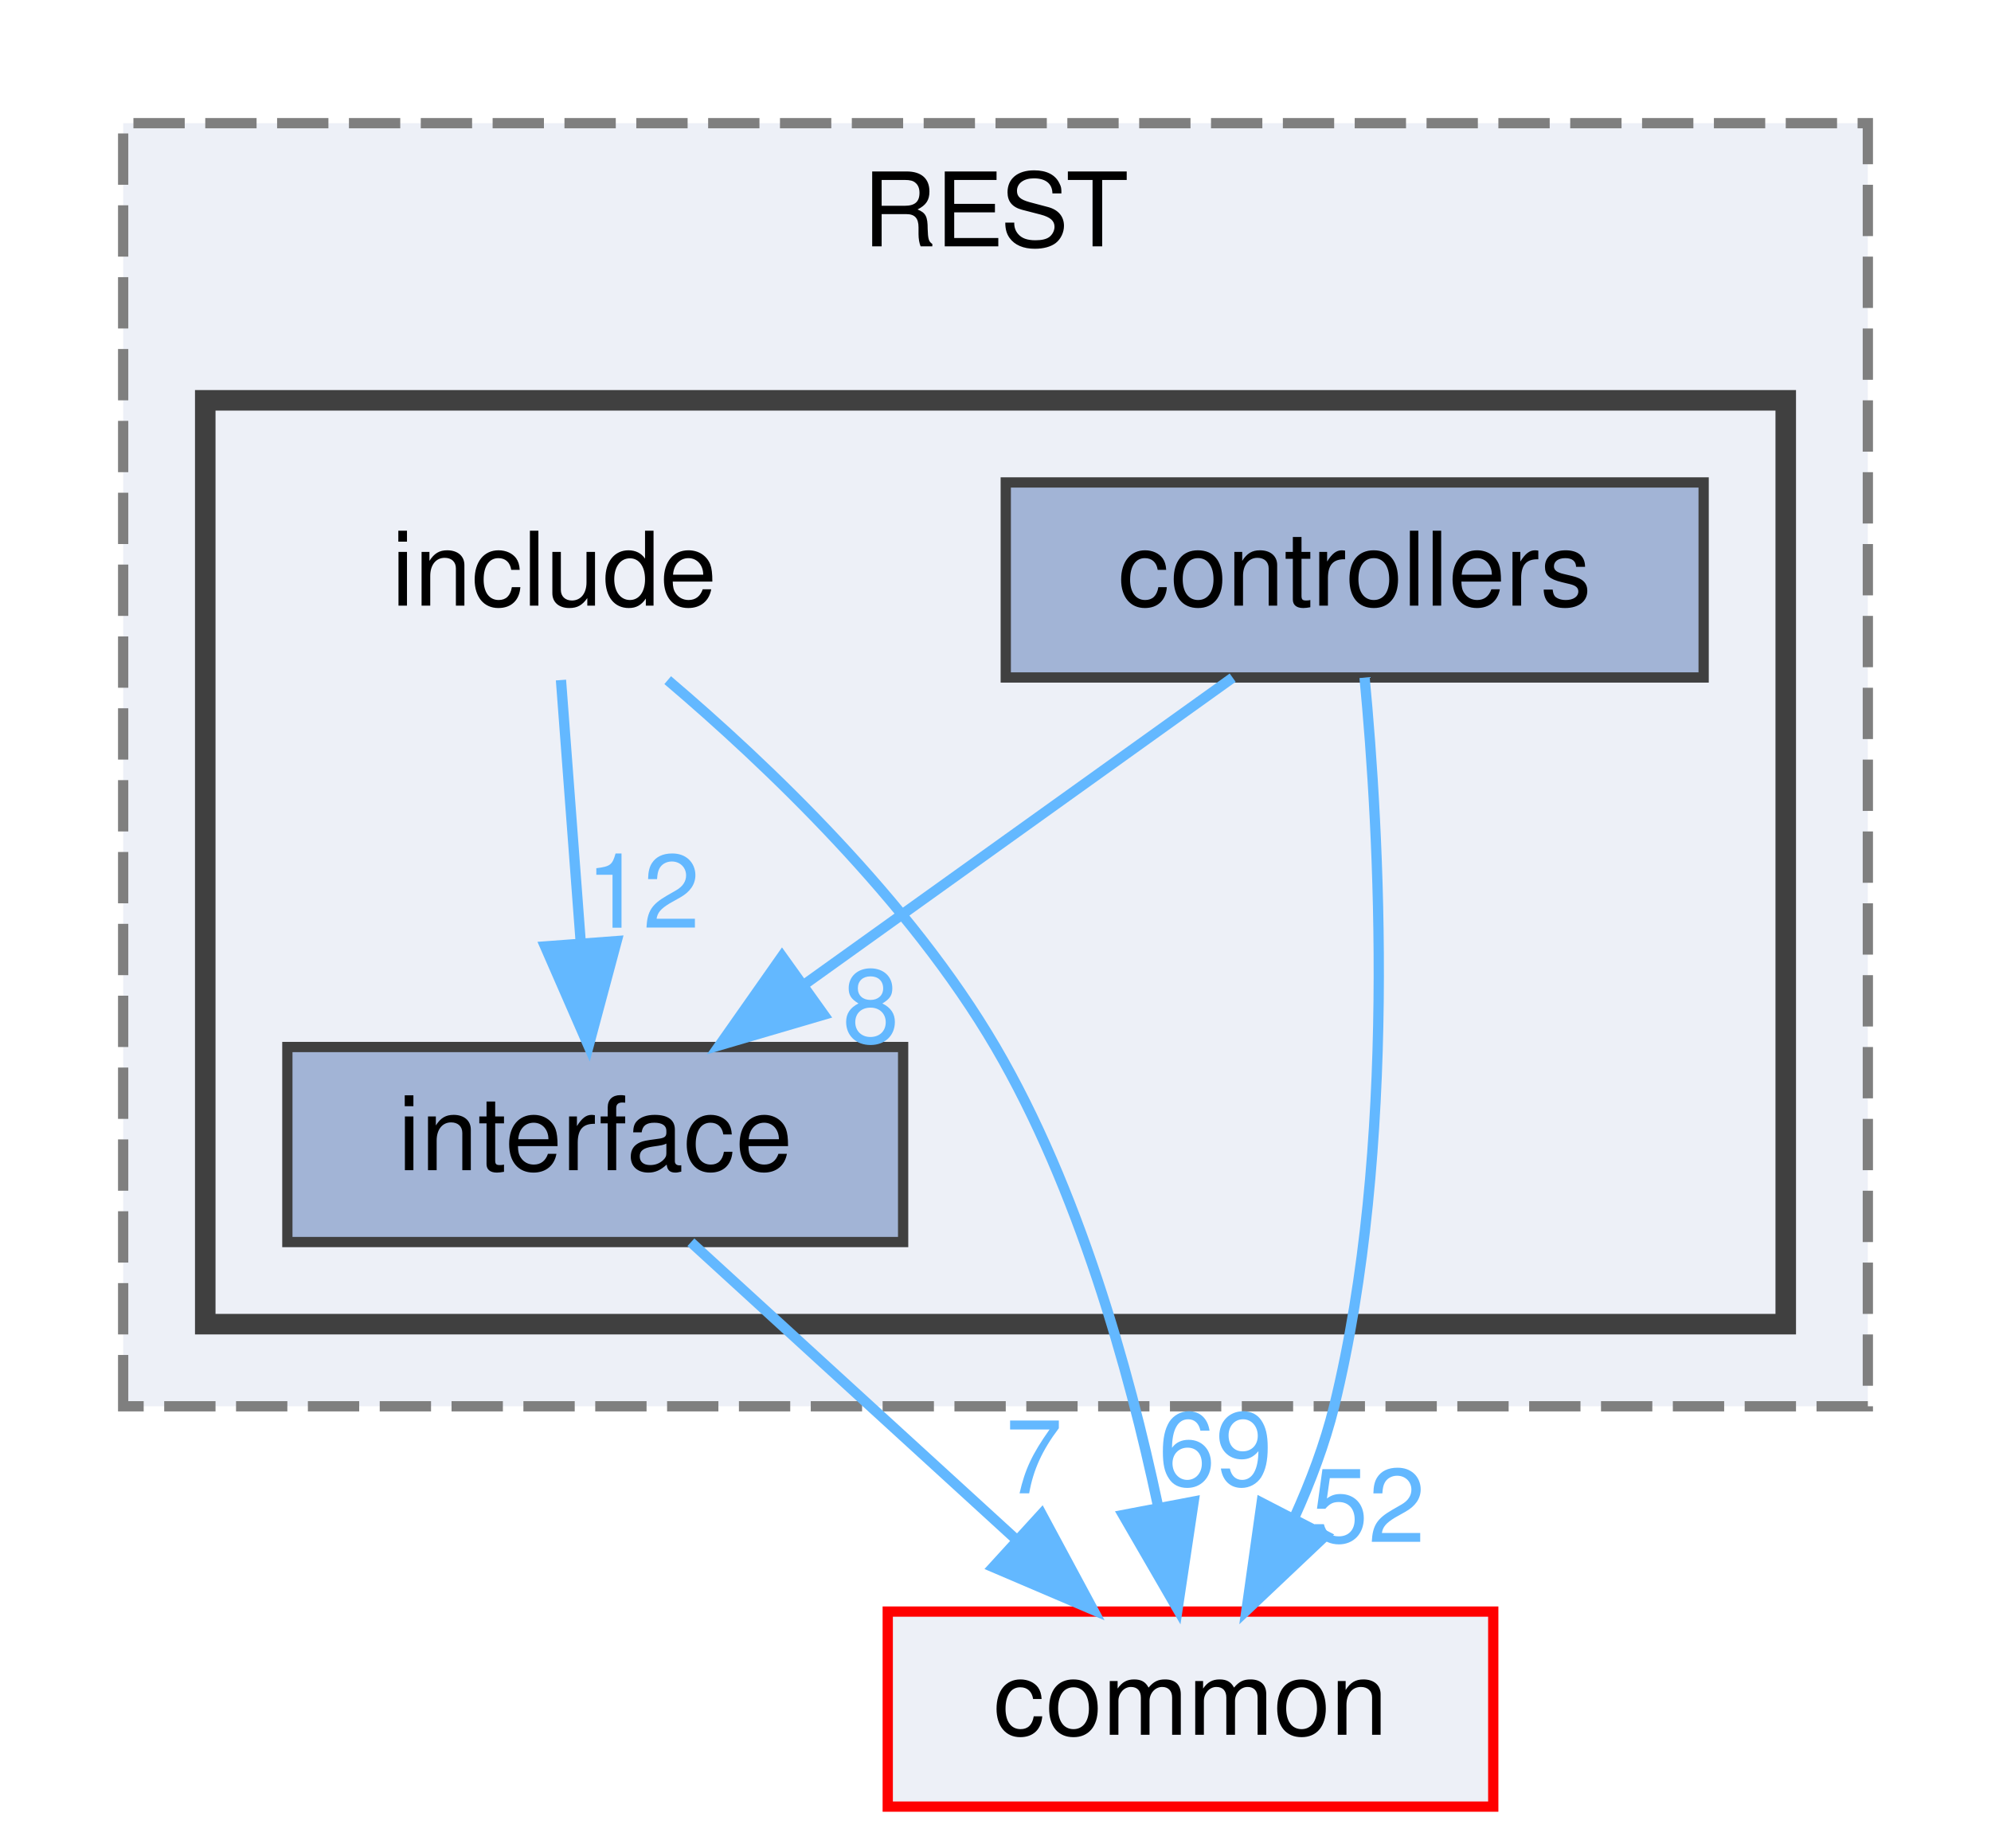
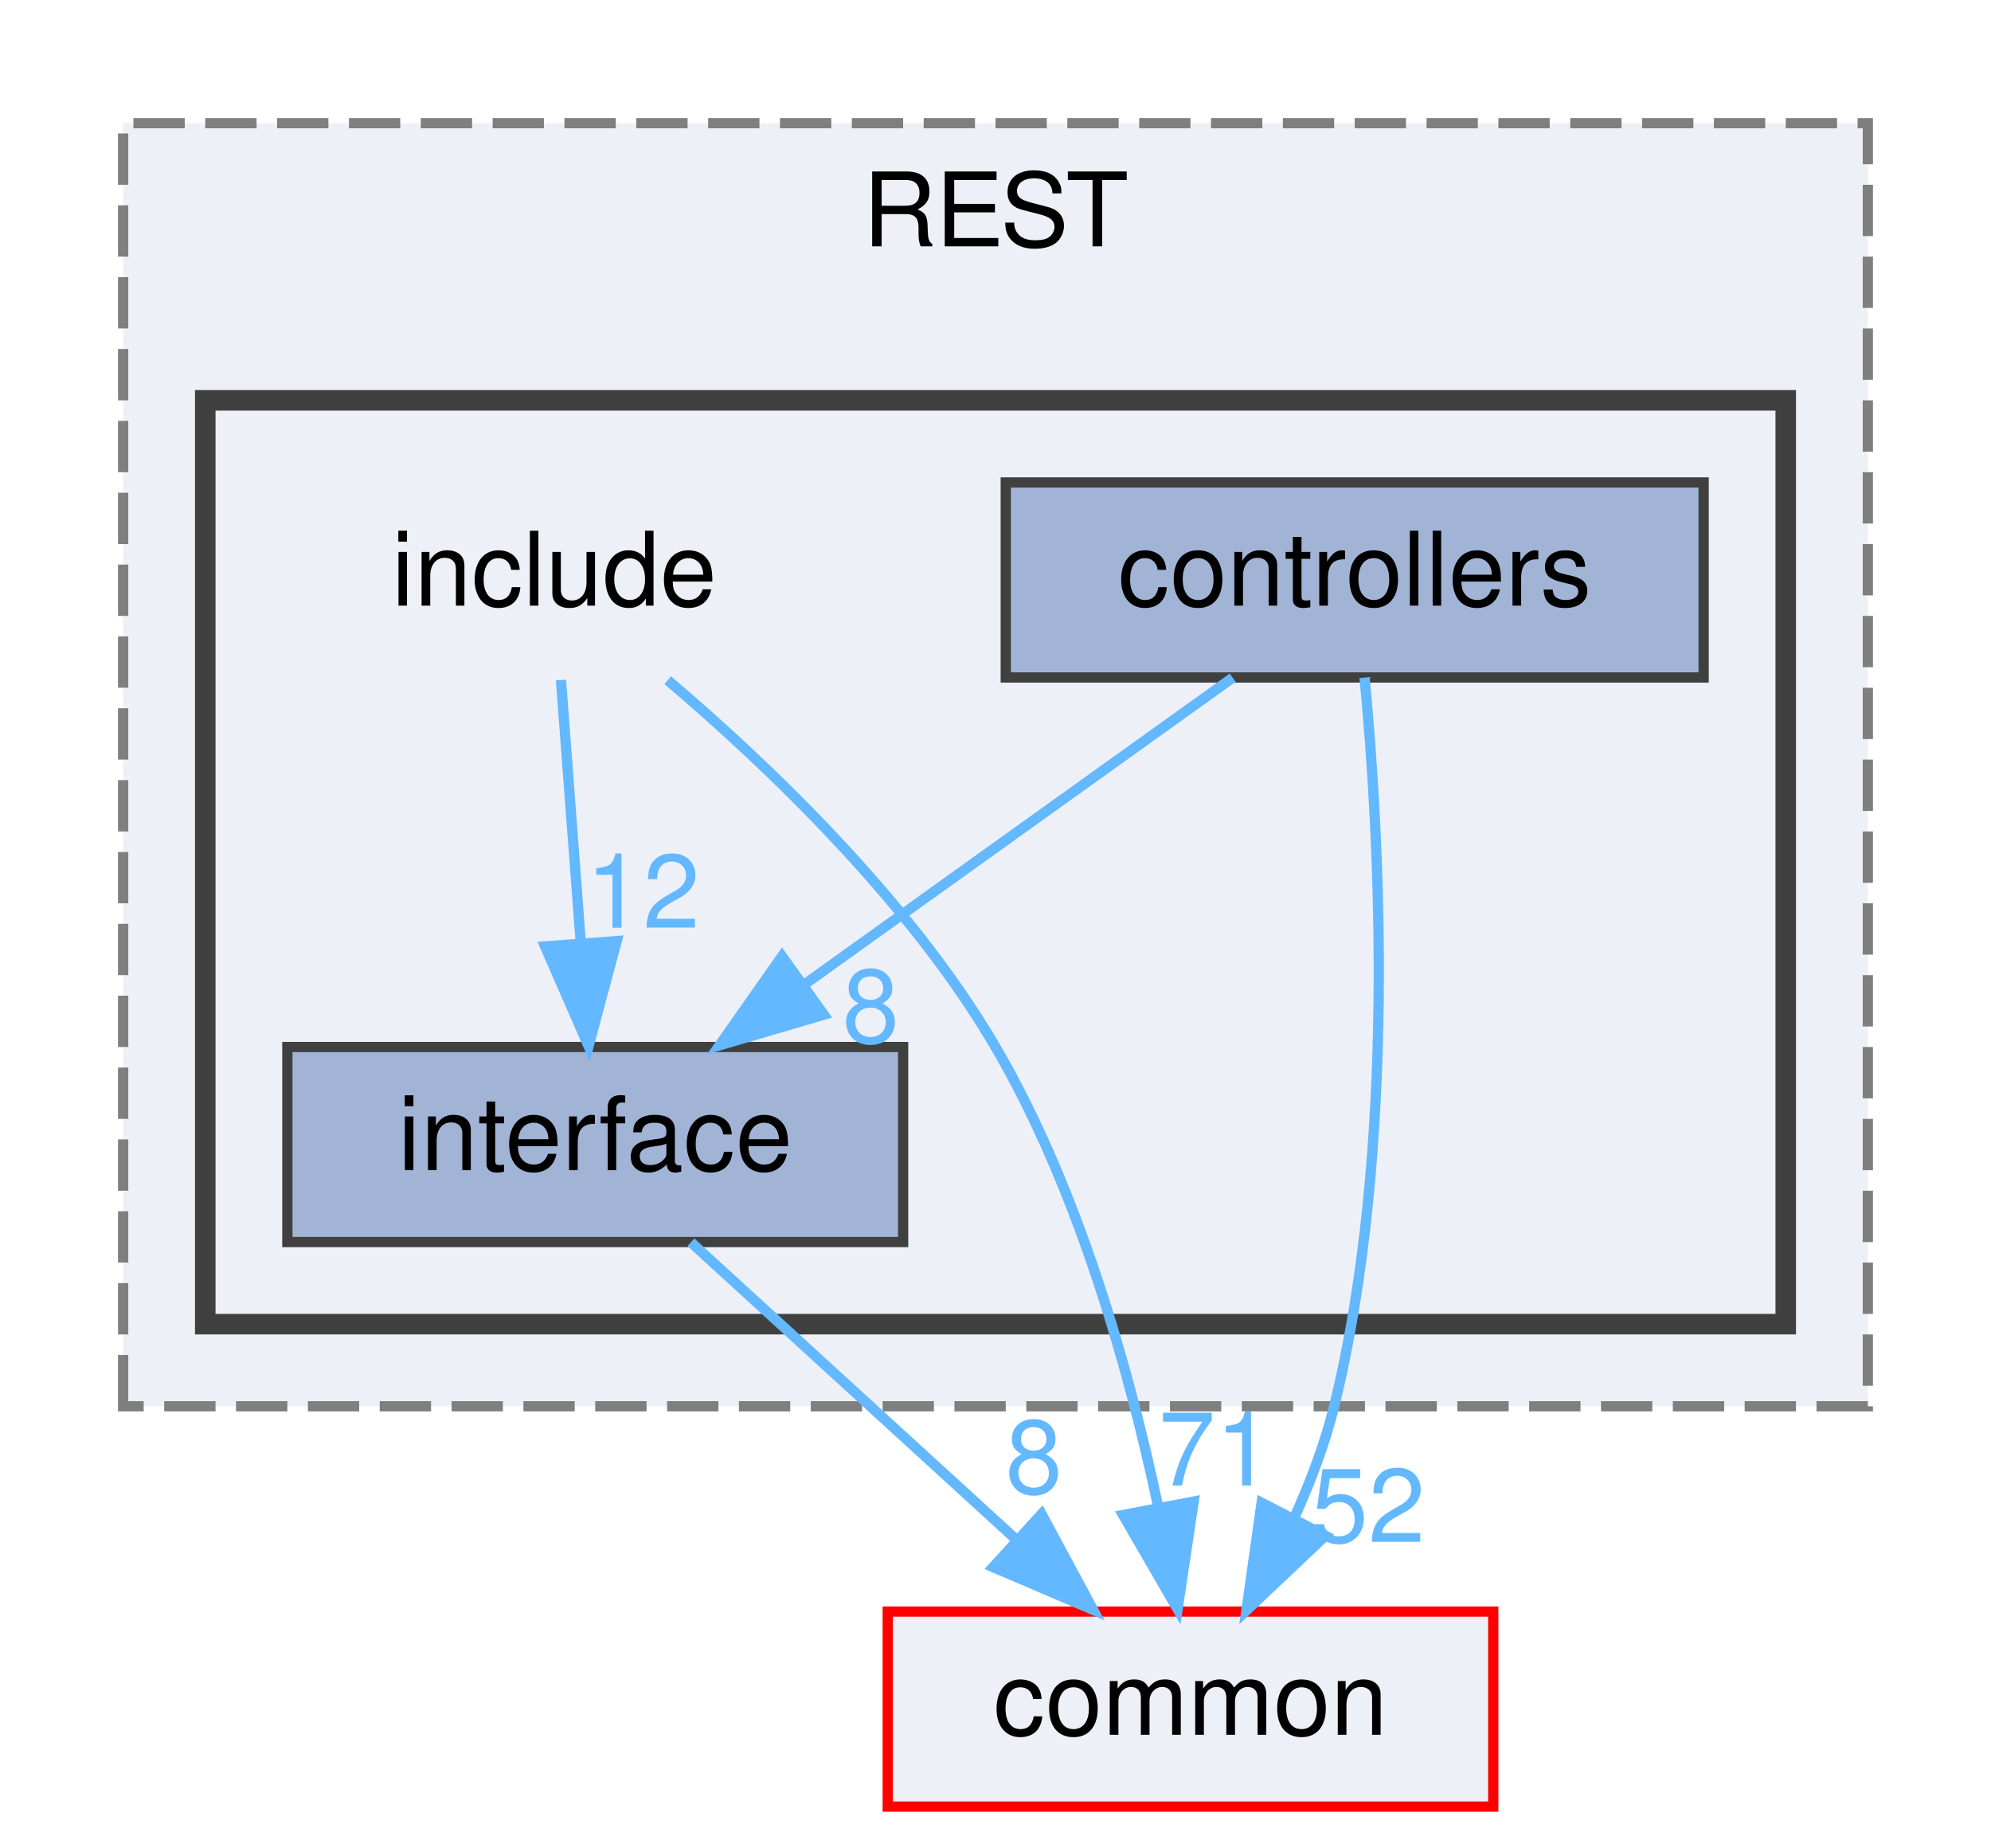
<svg xmlns="http://www.w3.org/2000/svg" xmlns:xlink="http://www.w3.org/1999/xlink" width="194pt" height="180pt" viewBox="0.00 0.00 194.00 180.00">
  <g id="graph0" class="graph" transform="scale(1 1) rotate(0) translate(4 176)">
    <g id="clust1" class="cluster">
      <g id="a_clust1">
        <a xlink:href="dir_94c770116cc371e021b8f057e5d05c6e.html" target="_top" xlink:title="REST">
          <polygon fill="#edf0f7" stroke="#7f7f7f" stroke-dasharray="5,2" points="8,-39 8,-164 178,-164 178,-39 8,-39" />
          <text text-anchor="middle" x="93" y="-152" font-family="Helvetica,sans-Serif" font-size="10.00">REST</text>
        </a>
      </g>
    </g>
    <g id="clust2" class="cluster">
      <g id="a_clust2">
        <a xlink:href="dir_e48bd7b024357ff76ed70b8fa8f2f2bf.html" target="_top">
          <polygon fill="#edf0f7" stroke="#404040" stroke-width="2" points="16,-47 16,-137 170,-137 170,-47 16,-47" />
        </a>
      </g>
    </g>
    <g id="node1" class="node">
      <text text-anchor="middle" x="50" y="-117" font-family="Helvetica,sans-Serif" font-size="10.00">include</text>
    </g>
    <g id="node3" class="node">
      <g id="a_node3">
        <a xlink:href="dir_412d4af8b93cd4619687289ee3925846.html" target="_top" xlink:title="interface">
          <polygon fill="#a2b4d6" stroke="#404040" points="84,-74 24,-74 24,-55 84,-55 84,-74" />
          <text text-anchor="middle" x="54" y="-62" font-family="Helvetica,sans-Serif" font-size="10.00">interface</text>
        </a>
      </g>
    </g>
    <g id="edge1" class="edge">
      <g id="a_edge1">
        <a xlink:href="dir_000007_000008.html" target="_top">
          <path fill="none" stroke="#63b8ff" d="M50.66,-109.75C51.18,-102.8 51.94,-92.85 52.59,-84.13" />
          <polygon fill="#63b8ff" stroke="#63b8ff" points="56.09,-84.32 53.35,-74.09 49.11,-83.8 56.09,-84.32" />
        </a>
      </g>
      <g id="a_edge1-headlabel">
        <a xlink:href="dir_000007_000008.html" target="_top" xlink:title="12">
          <text text-anchor="middle" x="58.65" y="-85.62" font-family="Helvetica,sans-Serif" font-size="10.00" fill="#63b8ff">12</text>
        </a>
      </g>
    </g>
    <g id="node4" class="node">
      <g id="a_node4">
        <a xlink:href="dir_bdd9a5d540de89e9fe90efdfc6973a4f.html" target="_top" xlink:title="common">
          <polygon fill="#edf0f7" stroke="red" points="141.5,-19 82.5,-19 82.5,0 141.5,0 141.5,-19" />
          <text text-anchor="middle" x="112" y="-7" font-family="Helvetica,sans-Serif" font-size="10.00">common</text>
        </a>
      </g>
    </g>
    <g id="edge2" class="edge">
      <g id="a_edge2">
        <a xlink:href="dir_000007_000000.html" target="_top">
          <path fill="none" stroke="#63b8ff" d="M61.06,-109.74C70.78,-101.48 84.64,-88.28 93,-74 101.09,-60.17 106,-42.61 108.8,-29.45" />
          <polygon fill="#63b8ff" stroke="#63b8ff" points="112.31,-29.72 110.74,-19.24 105.43,-28.41 112.31,-29.72" />
        </a>
      </g>
      <g id="a_edge2-headlabel">
-         <a xlink:href="dir_000007_000000.html" target="_top" xlink:title="69">
-           <text text-anchor="middle" x="114.43" y="-31.28" font-family="Helvetica,sans-Serif" font-size="10.00" fill="#63b8ff">69</text>
+         <a xlink:href="dir_000007_000000.html" target="_top" xlink:title="71">
+           <text text-anchor="middle" x="114.43" y="-31.28" font-family="Helvetica,sans-Serif" font-size="10.00" fill="#63b8ff">71</text>
        </a>
      </g>
    </g>
    <g id="node2" class="node">
      <g id="a_node2">
        <a xlink:href="dir_954add30464b4aec8762ca12115d6425.html" target="_top" xlink:title="controllers">
          <polygon fill="#a2b4d6" stroke="#404040" points="162,-129 94,-129 94,-110 162,-110 162,-129" />
          <text text-anchor="middle" x="128" y="-117" font-family="Helvetica,sans-Serif" font-size="10.00">controllers</text>
        </a>
      </g>
    </g>
    <g id="edge3" class="edge">
      <g id="a_edge3">
        <a xlink:href="dir_000002_000008.html" target="_top">
          <path fill="none" stroke="#63b8ff" d="M116.11,-109.98C104.85,-101.92 87.71,-89.65 74.29,-80.03" />
          <polygon fill="#63b8ff" stroke="#63b8ff" points="76.27,-77.15 66.11,-74.17 72.2,-82.84 76.27,-77.15" />
        </a>
      </g>
      <g id="a_edge3-headlabel">
        <a xlink:href="dir_000002_000008.html" target="_top" xlink:title="8">
          <text text-anchor="middle" x="80.85" y="-74.43" font-family="Helvetica,sans-Serif" font-size="10.00" fill="#63b8ff">8</text>
        </a>
      </g>
    </g>
    <g id="edge4" class="edge">
      <g id="a_edge4">
        <a xlink:href="dir_000002_000000.html" target="_top">
          <path fill="none" stroke="#63b8ff" d="M128.96,-109.99C130.37,-95.27 132.19,-64.21 126,-39 125.1,-35.36 123.7,-31.64 122.11,-28.14" />
          <polygon fill="#63b8ff" stroke="#63b8ff" points="125.15,-26.39 117.45,-19.11 118.93,-29.6 125.15,-26.39" />
        </a>
      </g>
      <g id="a_edge4-headlabel">
        <a xlink:href="dir_000002_000000.html" target="_top" xlink:title="52">
          <text text-anchor="middle" x="129.32" y="-25.78" font-family="Helvetica,sans-Serif" font-size="10.00" fill="#63b8ff">52</text>
        </a>
      </g>
    </g>
    <g id="edge5" class="edge">
      <g id="a_edge5">
        <a xlink:href="dir_000008_000000.html" target="_top">
          <path fill="none" stroke="#63b8ff" d="M63.32,-54.98C71.81,-47.23 84.56,-35.58 94.88,-26.14" />
          <polygon fill="#63b8ff" stroke="#63b8ff" points="97.49,-28.5 102.51,-19.17 92.77,-23.33 97.49,-28.5" />
        </a>
      </g>
      <g id="a_edge5-headlabel">
-         <a xlink:href="dir_000008_000000.html" target="_top" xlink:title="7">
-           <text text-anchor="middle" x="96.75" y="-30.52" font-family="Helvetica,sans-Serif" font-size="10.00" fill="#63b8ff">7</text>
+         <a xlink:href="dir_000008_000000.html" target="_top" xlink:title="8">
+           <text text-anchor="middle" x="96.75" y="-30.52" font-family="Helvetica,sans-Serif" font-size="10.00" fill="#63b8ff">8</text>
        </a>
      </g>
    </g>
  </g>
</svg>
